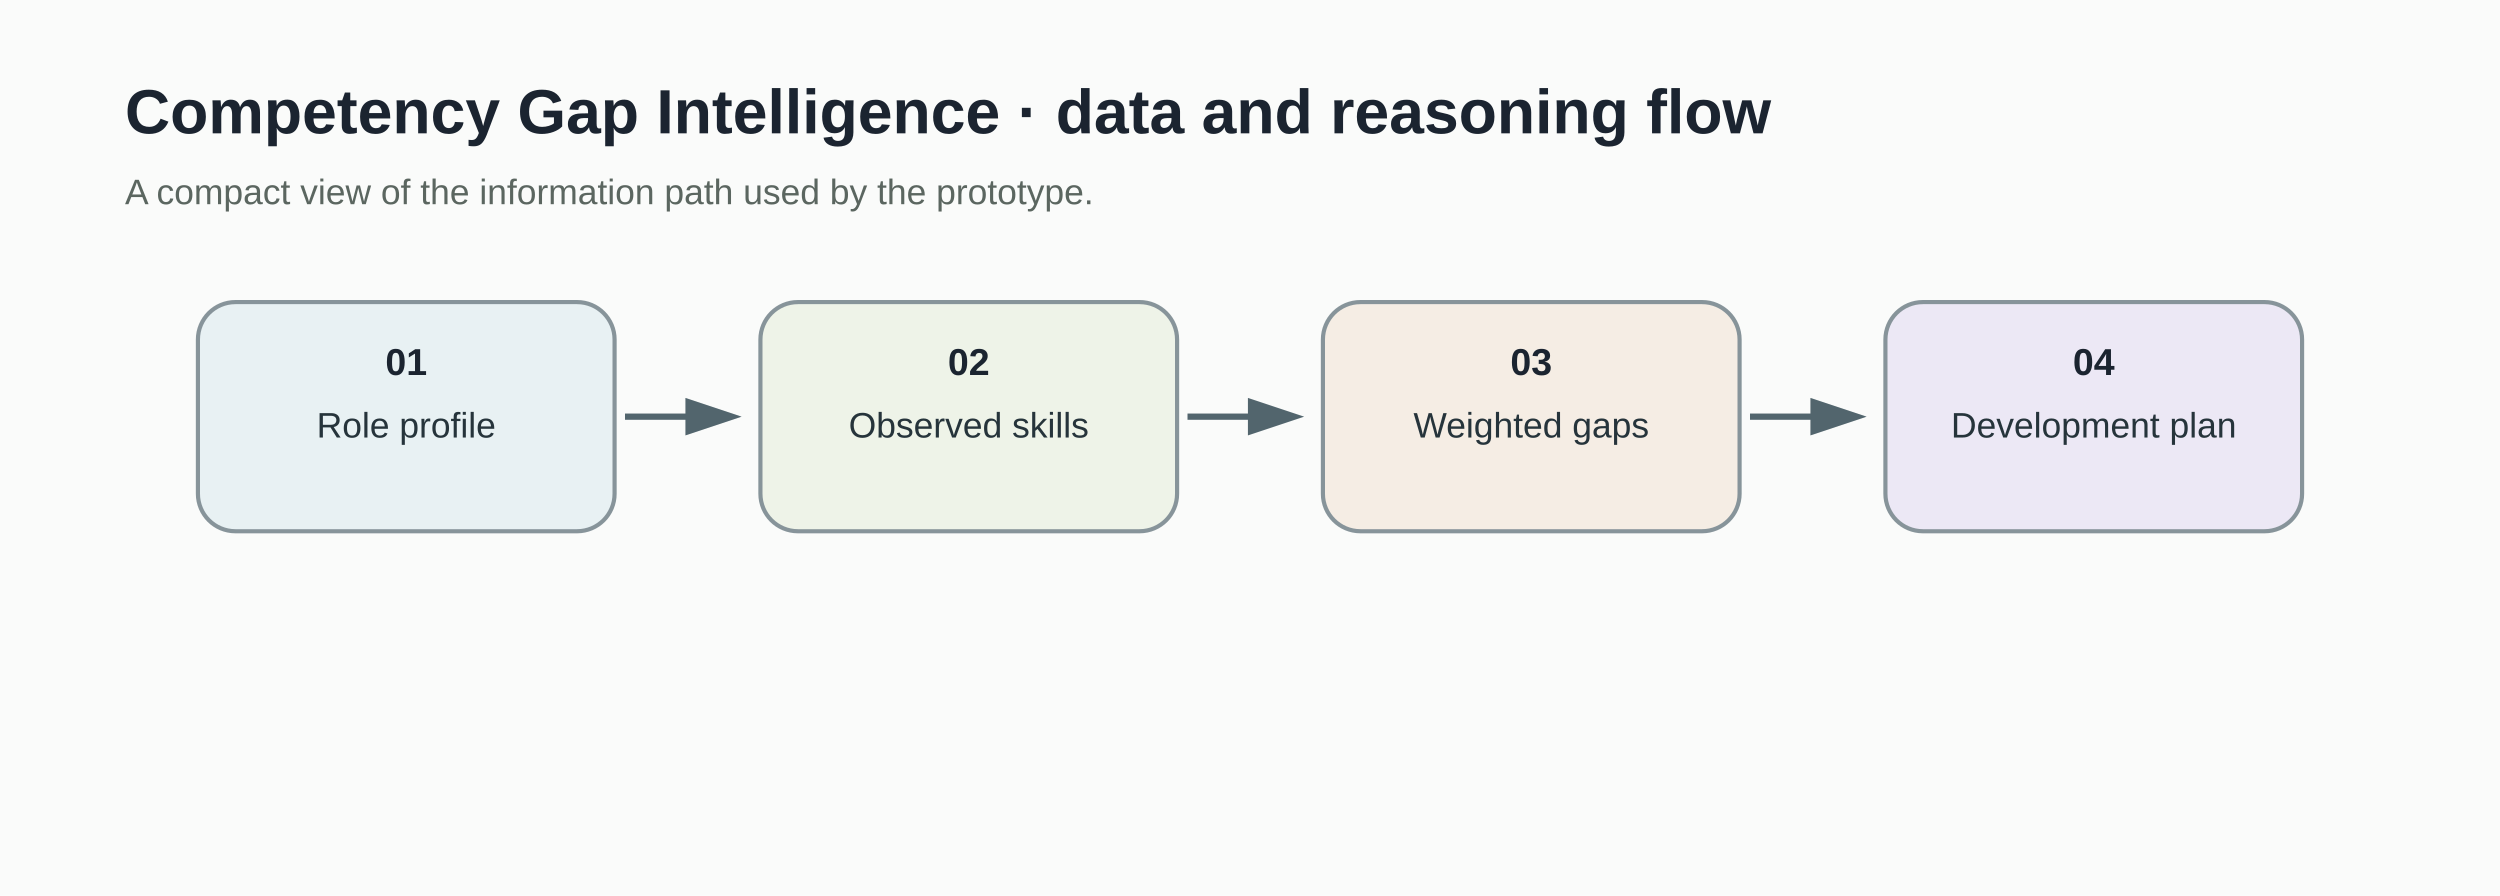
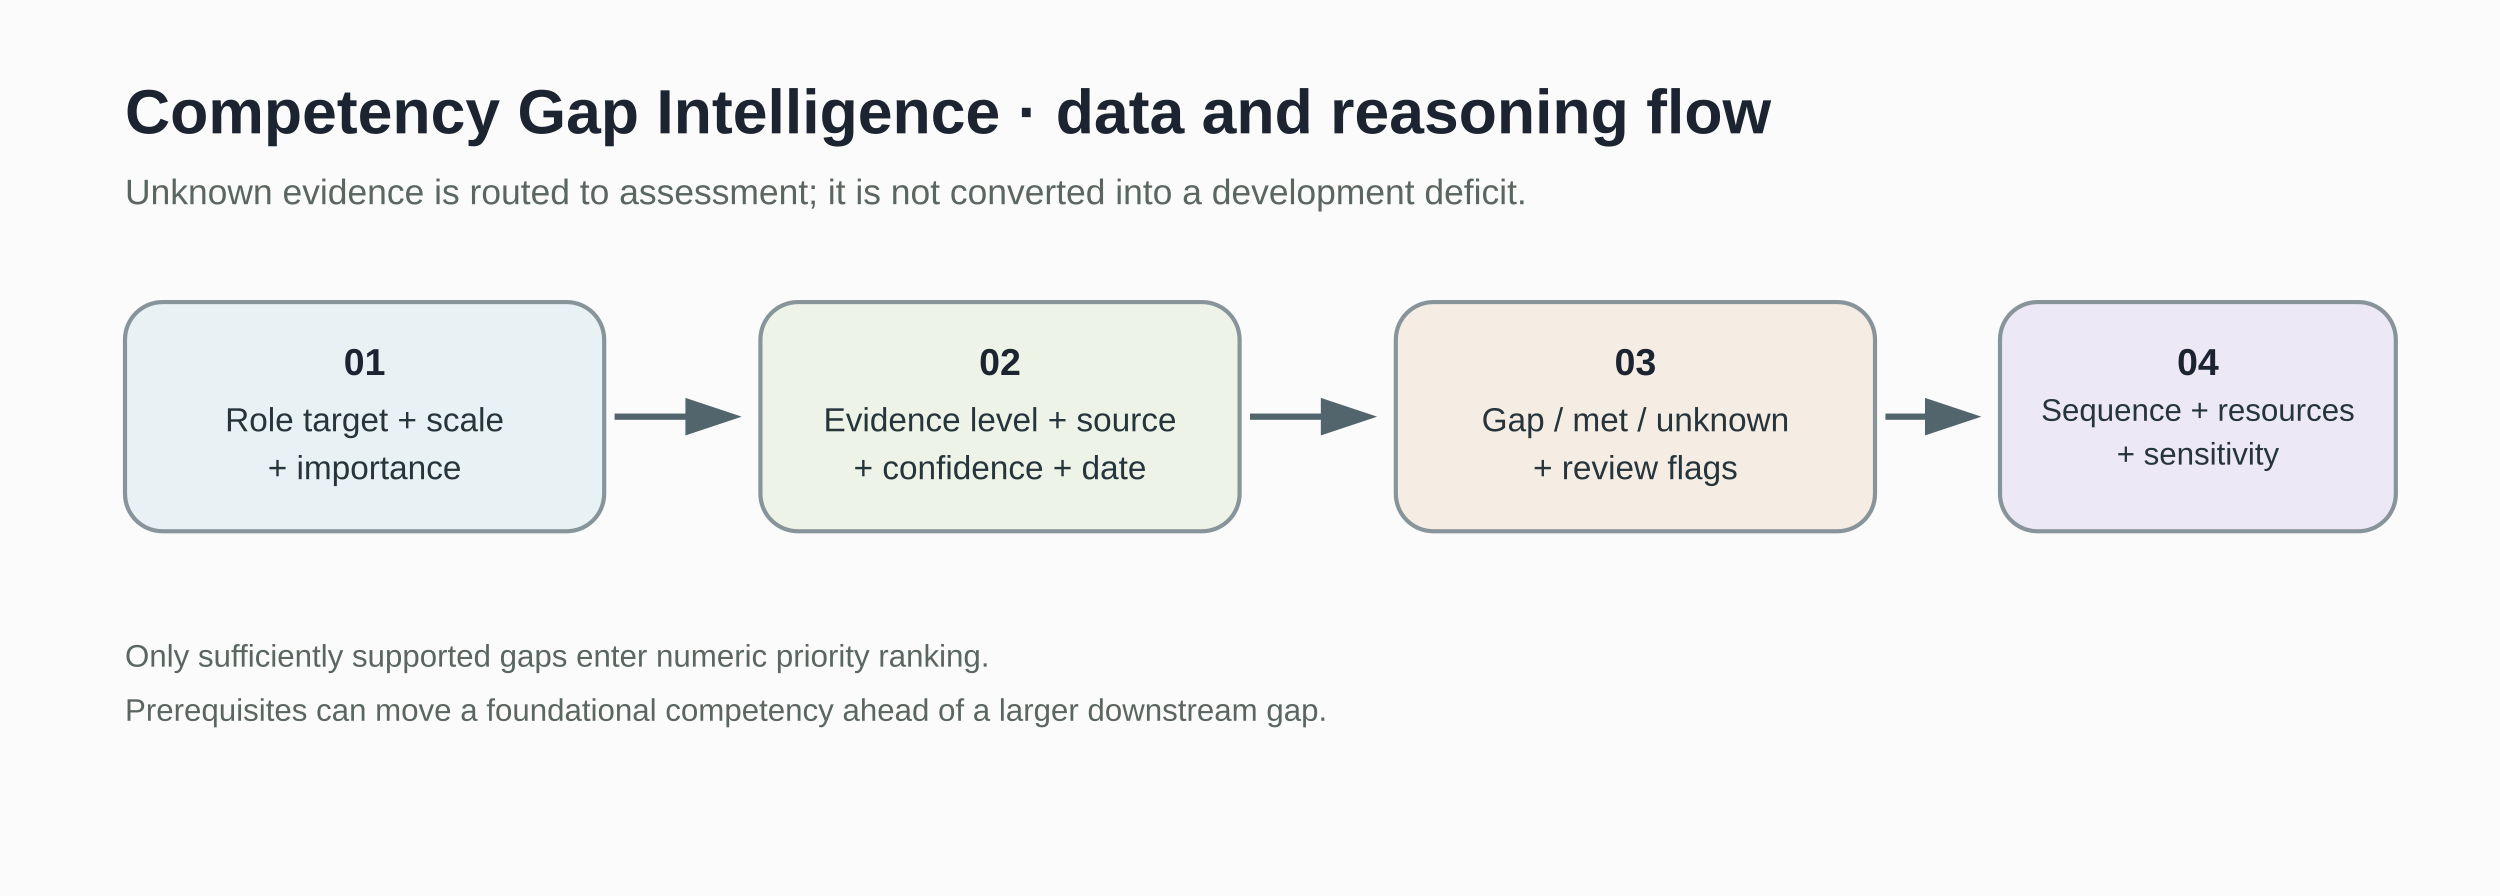
- <svg xmlns="http://www.w3.org/2000/svg" width="1200" height="430" viewBox="0 0 1200 430">
+ <svg xmlns="http://www.w3.org/2000/svg" width="1200" height="430" viewBox="0 0 1200 430" role="img" aria-labelledby="title desc">
  <defs>
    <marker id="arrow" markerWidth="10" markerHeight="10" refX="7" refY="3" orient="auto">
      <path d="M0,0 L0,6 L9,3 z" fill="#52656D" />
    </marker>
  </defs>
  <rect width="100%" height="100%" fill="#FAFBFA" />
  <text x="60" y="64" font-family="Arial, sans-serif" font-size="30" font-weight="700" fill="#1B2430">Competency Gap Intelligence · data and reasoning flow</text>
-   <text x="60" y="98" font-family="Arial, sans-serif" font-size="17" fill="#5B6660">A compact view of the information path used by the prototype.</text>
-   <rect x="95" y="145" width="200" height="110" rx="18" fill="#E8F1F3" stroke="#87949A" stroke-width="2" />
-   <text x="195" y="180" text-anchor="middle" font-family="Arial, sans-serif" font-size="18" font-weight="700" fill="#1B2430">01</text>
-   <text x="195" y="210" text-anchor="middle" font-family="Arial, sans-serif" font-size="17" fill="#26343B">Role profile</text>
-   <line x1="300" y1="200" x2="350" y2="200" stroke="#52656D" stroke-width="3" marker-end="url(#arrow)" />
-   <rect x="365" y="145" width="200" height="110" rx="18" fill="#EEF3E8" stroke="#87949A" stroke-width="2" />
-   <text x="465" y="180" text-anchor="middle" font-family="Arial, sans-serif" font-size="18" font-weight="700" fill="#1B2430">02</text>
-   <text x="465" y="210" text-anchor="middle" font-family="Arial, sans-serif" font-size="17" fill="#26343B">Observed skills</text>
-   <line x1="570" y1="200" x2="620" y2="200" stroke="#52656D" stroke-width="3" marker-end="url(#arrow)" />
-   <rect x="635" y="145" width="200" height="110" rx="18" fill="#F5EDE4" stroke="#87949A" stroke-width="2" />
-   <text x="735" y="180" text-anchor="middle" font-family="Arial, sans-serif" font-size="18" font-weight="700" fill="#1B2430">03</text>
-   <text x="735" y="210" text-anchor="middle" font-family="Arial, sans-serif" font-size="17" fill="#26343B">Weighted gaps</text>
-   <line x1="840" y1="200" x2="890" y2="200" stroke="#52656D" stroke-width="3" marker-end="url(#arrow)" />
-   <rect x="905" y="145" width="200" height="110" rx="18" fill="#ECE8F5" stroke="#87949A" stroke-width="2" />
-   <text x="1005" y="180" text-anchor="middle" font-family="Arial, sans-serif" font-size="18" font-weight="700" fill="#1B2430">04</text>
-   <text x="1005" y="210" text-anchor="middle" font-family="Arial, sans-serif" font-size="17" fill="#26343B">Development plan</text>
+   <text x="60" y="98" font-family="Arial, sans-serif" font-size="17" fill="#5B6660">Unknown evidence is routed to assessment; it is not converted into a development deficit.</text>
+   <rect x="60" y="145" width="230" height="110" rx="18" fill="#E8F1F3" stroke="#87949A" stroke-width="2" />
+   <text x="175" y="180" text-anchor="middle" font-family="Arial" font-size="18" font-weight="700" fill="#1B2430">01</text>
+   <text x="175" y="207" text-anchor="middle" font-family="Arial" font-size="16" fill="#26343B">Role target + scale</text>
+   <text x="175" y="230" text-anchor="middle" font-family="Arial" font-size="16" fill="#26343B">+ importance</text>
+   <line x1="295" y1="200" x2="350" y2="200" stroke="#52656D" stroke-width="3" marker-end="url(#arrow)" />
+   <rect x="365" y="145" width="230" height="110" rx="18" fill="#EEF3E8" stroke="#87949A" stroke-width="2" />
+   <text x="480" y="180" text-anchor="middle" font-family="Arial" font-size="18" font-weight="700" fill="#1B2430">02</text>
+   <text x="480" y="207" text-anchor="middle" font-family="Arial" font-size="16" fill="#26343B">Evidence level + source</text>
+   <text x="480" y="230" text-anchor="middle" font-family="Arial" font-size="16" fill="#26343B">+ confidence + date</text>
+   <line x1="600" y1="200" x2="655" y2="200" stroke="#52656D" stroke-width="3" marker-end="url(#arrow)" />
+   <rect x="670" y="145" width="230" height="110" rx="18" fill="#F5EDE4" stroke="#87949A" stroke-width="2" />
+   <text x="785" y="180" text-anchor="middle" font-family="Arial" font-size="18" font-weight="700" fill="#1B2430">03</text>
+   <text x="785" y="207" text-anchor="middle" font-family="Arial" font-size="16" fill="#26343B">Gap / met / unknown</text>
+   <text x="785" y="230" text-anchor="middle" font-family="Arial" font-size="16" fill="#26343B">+ review flags</text>
+   <line x1="905" y1="200" x2="945" y2="200" stroke="#52656D" stroke-width="3" marker-end="url(#arrow)" />
+   <rect x="960" y="145" width="190" height="110" rx="18" fill="#ECE8F5" stroke="#87949A" stroke-width="2" />
+   <text x="1055" y="180" text-anchor="middle" font-family="Arial" font-size="18" font-weight="700" fill="#1B2430">04</text>
+   <text x="1055" y="202" text-anchor="middle" font-family="Arial" font-size="15" fill="#26343B">Sequence + resources</text>
+   <text x="1055" y="223" text-anchor="middle" font-family="Arial" font-size="15" fill="#26343B">+ sensitivity</text>
+   <text x="60" y="320" font-family="Arial" font-size="15" fill="#5B6660">Only sufficiently supported gaps enter numeric priority ranking.</text>
+   <text x="60" y="346" font-family="Arial" font-size="15" fill="#5B6660">Prerequisites can move a foundational competency ahead of a larger downstream gap.</text>
</svg>
